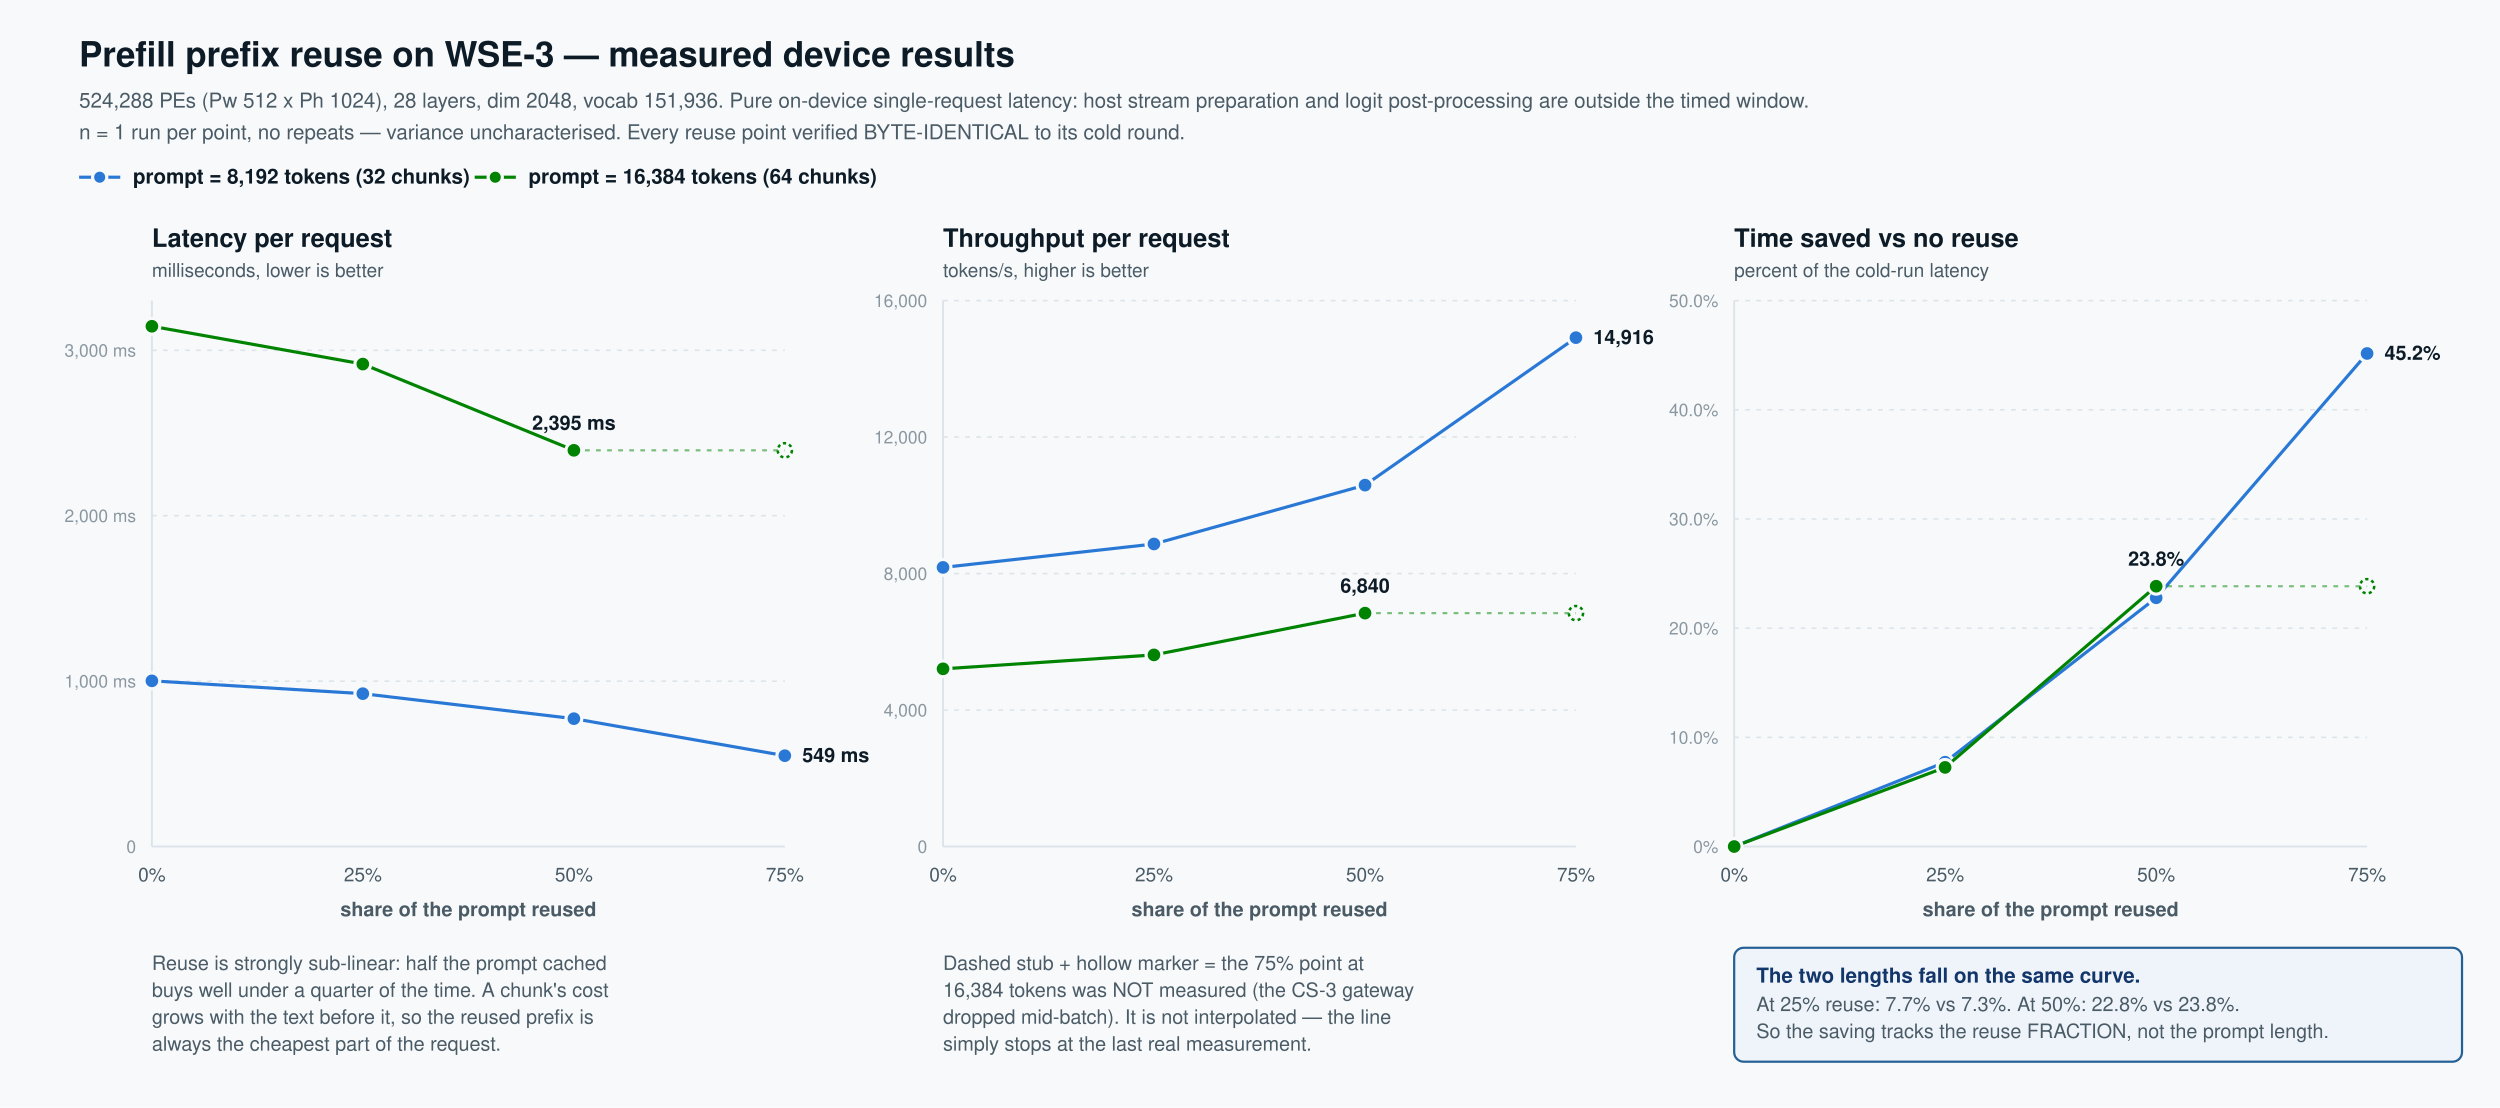
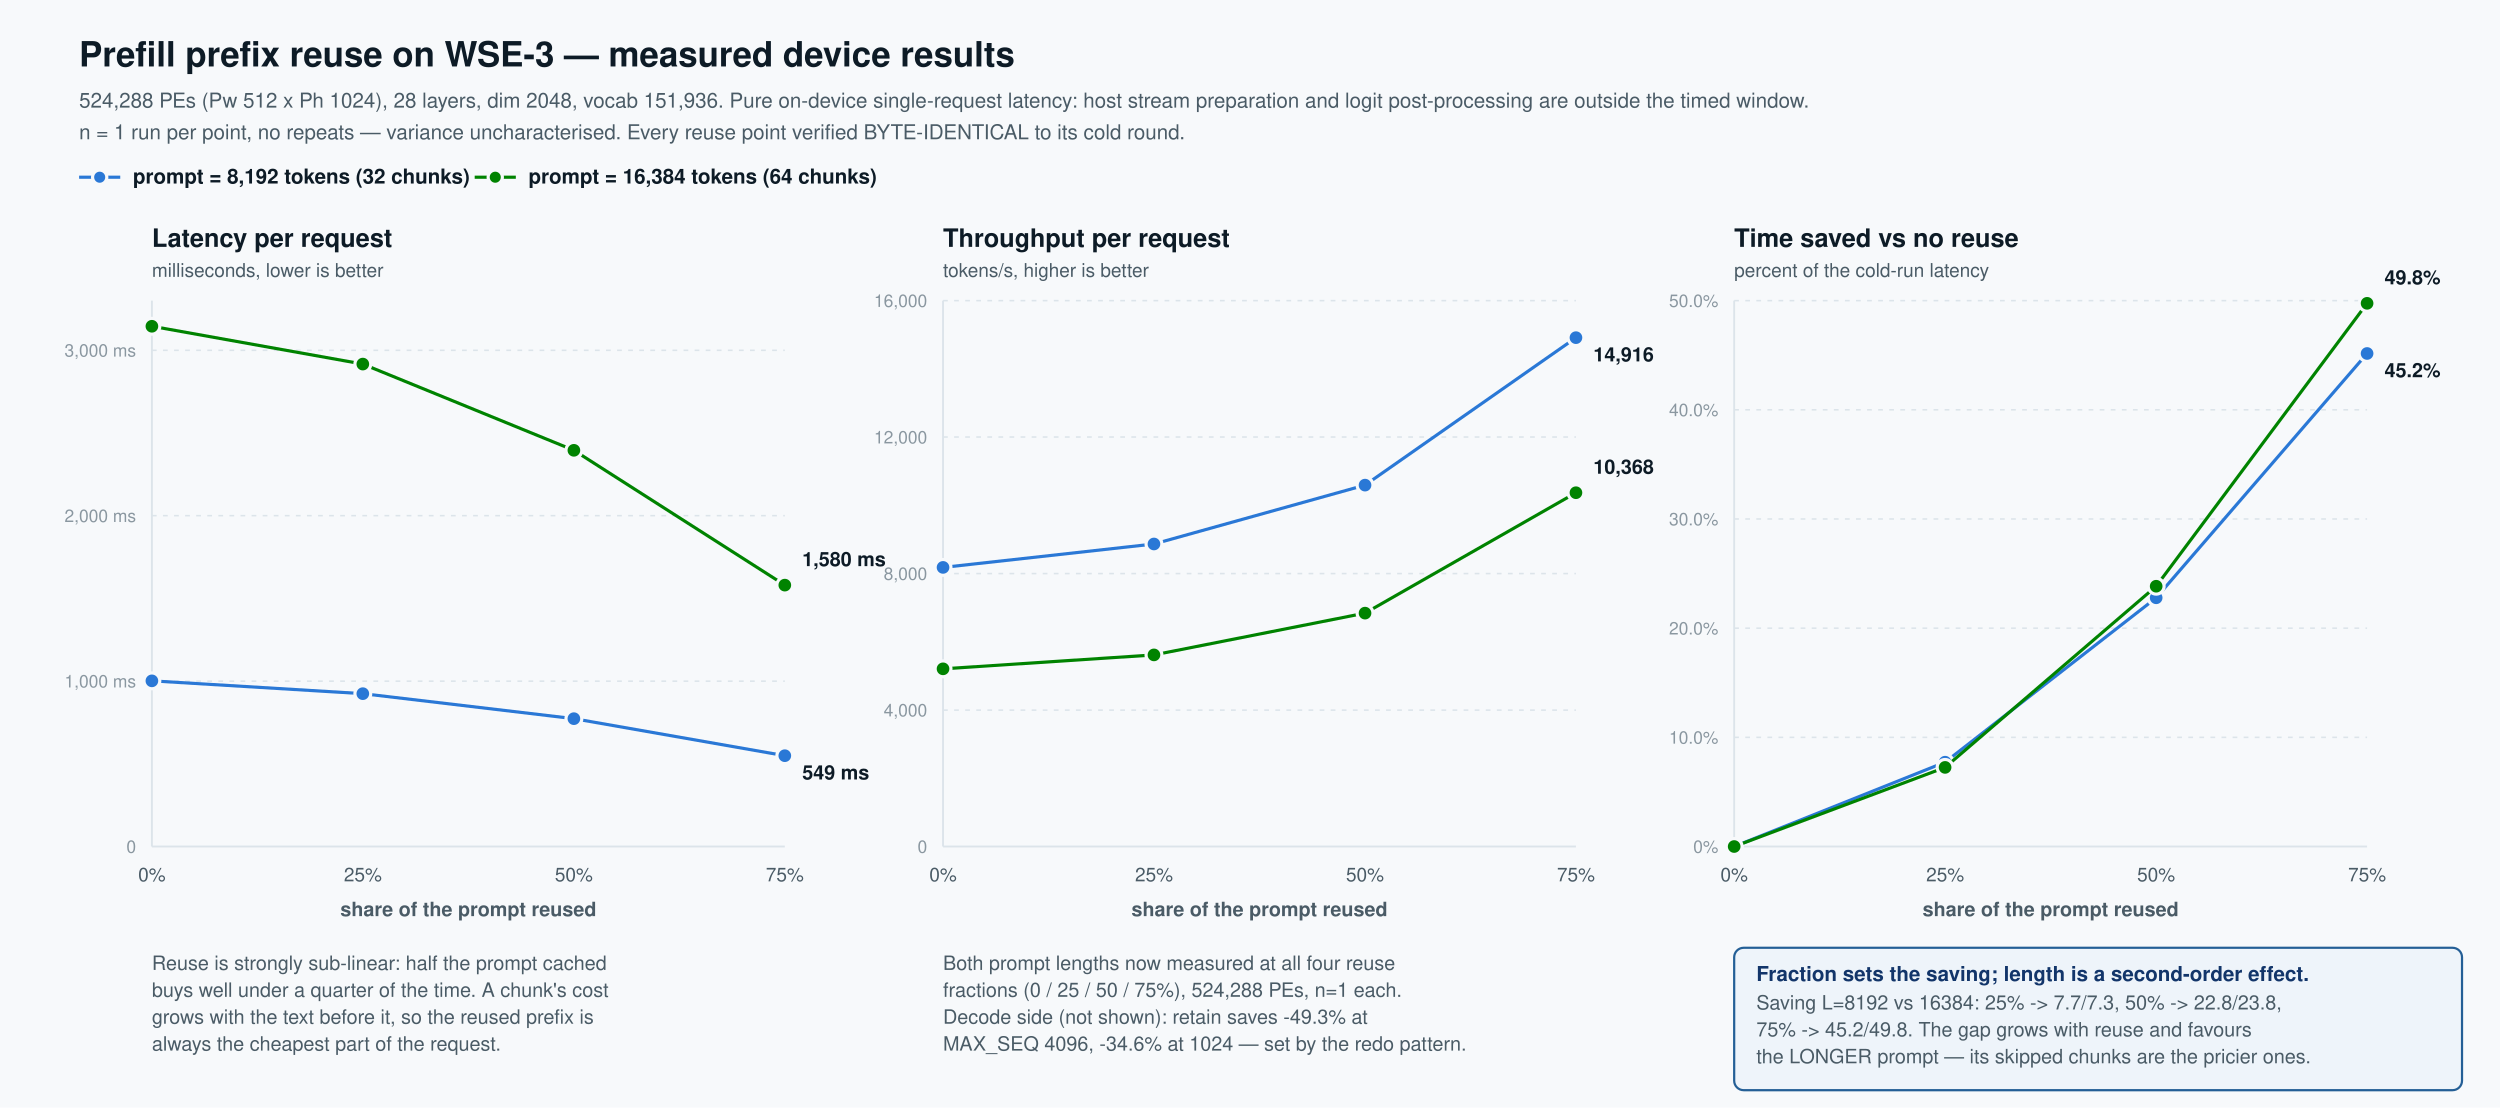
<svg xmlns="http://www.w3.org/2000/svg" width="1580" height="700" viewBox="0 0 1580 700" font-family="ui-sans-serif,Segoe UI,Helvetica,Arial">
  <rect width="1580" height="700" fill="#f7f9fb" />
  <text x="50" y="42" font-size="22" font-weight="700" fill="#0d1b26" text-anchor="start">Prefill prefix reuse on WSE-3 — measured device results</text>
  <text x="50" y="68" font-size="13" font-weight="500" fill="#4a5b66" text-anchor="start">524,288 PEs (Pw 512 x Ph 1024), 28 layers, dim 2048, vocab 151,936. Pure on-device single-request latency: host stream preparation and logit post-processing are outside the timed window.</text>
  <text x="50" y="88" font-size="13" font-weight="500" fill="#4a5b66" text-anchor="start">n = 1 run per point, no repeats — variance uncharacterised. Every reuse point verified BYTE-IDENTICAL to its cold round.</text>
  <line x1="50" y1="112" x2="76" y2="112" stroke="#2a78d6" stroke-width="2" />
  <circle cx="63" cy="112" r="4.5" fill="#2a78d6" stroke="#f7f9fb" stroke-width="2" />
  <text x="84" y="116" font-size="13" font-weight="600" fill="#0d1b26" text-anchor="start">prompt = 8,192 tokens (32 chunks)</text>
  <line x1="300" y1="112" x2="326" y2="112" stroke="#008300" stroke-width="2" />
  <circle cx="313" cy="112" r="4.5" fill="#008300" stroke="#f7f9fb" stroke-width="2" />
  <text x="334" y="116" font-size="13" font-weight="600" fill="#0d1b26" text-anchor="start">prompt = 16,384 tokens (64 chunks)</text>
  <line x1="96" y1="190" x2="96" y2="535" stroke="#dce4ea" stroke-width="1.2" />
  <line x1="96" y1="535" x2="496" y2="535" stroke="#dce4ea" stroke-width="1.2" />
  <text x="96" y="156" font-size="16" font-weight="700" fill="#0d1b26" text-anchor="start">Latency per request</text>
  <text x="96" y="175" font-size="12" font-weight="500" fill="#4a5b66" text-anchor="start">milliseconds, lower is better</text>
  <text x="86" y="539.0" font-size="11" font-weight="500" fill="#8a97a0" text-anchor="end">0</text>
  <line x1="96" y1="430.5" x2="496" y2="430.5" stroke="#dce4ea" stroke-width="1" stroke-dasharray="3 4" />
  <text x="86" y="434.455" font-size="11" font-weight="500" fill="#8a97a0" text-anchor="end">1,000 ms</text>
  <line x1="96" y1="325.9" x2="496" y2="325.9" stroke="#dce4ea" stroke-width="1" stroke-dasharray="3 4" />
  <text x="86" y="329.909" font-size="11" font-weight="500" fill="#8a97a0" text-anchor="end">2,000 ms</text>
  <line x1="96" y1="221.4" x2="496" y2="221.4" stroke="#dce4ea" stroke-width="1" stroke-dasharray="3 4" />
  <text x="86" y="225.364" font-size="11" font-weight="500" fill="#8a97a0" text-anchor="end">3,000 ms</text>
  <text x="96.0" y="557" font-size="12" font-weight="500" fill="#4a5b66" text-anchor="middle">0%</text>
  <text x="229.333" y="557" font-size="12" font-weight="500" fill="#4a5b66" text-anchor="middle">25%</text>
  <text x="362.667" y="557" font-size="12" font-weight="500" fill="#4a5b66" text-anchor="middle">50%</text>
  <text x="496.0" y="557" font-size="12" font-weight="500" fill="#4a5b66" text-anchor="middle">75%</text>
  <text x="296.0" y="579" font-size="12.5" font-weight="600" fill="#4a5b66" text-anchor="middle">share of the prompt reused</text>
  <polyline points="96.0,430.3 229.3,438.4 362.7,454.2 496.0,477.6" fill="none" stroke="#2a78d6" stroke-width="2" />
  <circle cx="96.0" cy="430.3" r="5" fill="#2a78d6" stroke="#f7f9fb" stroke-width="2" />
  <circle cx="229.3" cy="438.4" r="5" fill="#2a78d6" stroke="#f7f9fb" stroke-width="2" />
  <circle cx="362.7" cy="454.2" r="5" fill="#2a78d6" stroke="#f7f9fb" stroke-width="2" />
  <circle cx="496.0" cy="477.6" r="5" fill="#2a78d6" stroke="#f7f9fb" stroke-width="2" />
-   <text x="507.0" y="481.6" font-size="12.5" font-weight="700" fill="#0d1b26">549 ms</text>
-   <polyline points="96.0,206.2 229.3,230.1 362.7,284.6" fill="none" stroke="#008300" stroke-width="2" />
+   <text x="507.0" y="492.6" font-size="12.5" font-weight="700" fill="#0d1b26">549 ms</text>
+   <polyline points="96.0,206.2 229.3,230.1 362.7,284.6 496.0,369.8" fill="none" stroke="#008300" stroke-width="2" />
  <circle cx="96.0" cy="206.2" r="5" fill="#008300" stroke="#f7f9fb" stroke-width="2" />
  <circle cx="229.3" cy="230.1" r="5" fill="#008300" stroke="#f7f9fb" stroke-width="2" />
  <circle cx="362.7" cy="284.6" r="5" fill="#008300" stroke="#f7f9fb" stroke-width="2" />
-   <text x="362.7" y="271.6" font-size="12.5" font-weight="700" fill="#0d1b26" text-anchor="middle">2,395 ms</text>
-   <line x1="362.7" y1="284.6" x2="496.0" y2="284.6" stroke="#008300" stroke-width="1.4" stroke-dasharray="3 4" opacity="0.5" />
-   <circle cx="496.0" cy="284.6" r="4.5" fill="none" stroke="#008300" stroke-width="1.6" stroke-dasharray="2 2" />
+   <circle cx="496.0" cy="369.8" r="5" fill="#008300" stroke="#f7f9fb" stroke-width="2" />
+   <text x="507.0" y="357.8" font-size="12.5" font-weight="700" fill="#0d1b26">1,580 ms</text>
  <line x1="596" y1="190" x2="596" y2="535" stroke="#dce4ea" stroke-width="1.2" />
  <line x1="596" y1="535" x2="996" y2="535" stroke="#dce4ea" stroke-width="1.2" />
  <text x="596" y="156" font-size="16" font-weight="700" fill="#0d1b26" text-anchor="start">Throughput per request</text>
  <text x="596" y="175" font-size="12" font-weight="500" fill="#4a5b66" text-anchor="start">tokens/s, higher is better</text>
  <text x="586" y="539.0" font-size="11" font-weight="500" fill="#8a97a0" text-anchor="end">0</text>
  <line x1="596" y1="448.8" x2="996" y2="448.8" stroke="#dce4ea" stroke-width="1" stroke-dasharray="3 4" />
  <text x="586" y="452.75" font-size="11" font-weight="500" fill="#8a97a0" text-anchor="end">4,000</text>
  <line x1="596" y1="362.5" x2="996" y2="362.5" stroke="#dce4ea" stroke-width="1" stroke-dasharray="3 4" />
  <text x="586" y="366.5" font-size="11" font-weight="500" fill="#8a97a0" text-anchor="end">8,000</text>
  <line x1="596" y1="276.2" x2="996" y2="276.2" stroke="#dce4ea" stroke-width="1" stroke-dasharray="3 4" />
  <text x="586" y="280.25" font-size="11" font-weight="500" fill="#8a97a0" text-anchor="end">12,000</text>
  <line x1="596" y1="190.0" x2="996" y2="190.0" stroke="#dce4ea" stroke-width="1" stroke-dasharray="3 4" />
  <text x="586" y="194.0" font-size="11" font-weight="500" fill="#8a97a0" text-anchor="end">16,000</text>
  <text x="596.0" y="557" font-size="12" font-weight="500" fill="#4a5b66" text-anchor="middle">0%</text>
  <text x="729.333" y="557" font-size="12" font-weight="500" fill="#4a5b66" text-anchor="middle">25%</text>
  <text x="862.667" y="557" font-size="12" font-weight="500" fill="#4a5b66" text-anchor="middle">50%</text>
  <text x="996.0" y="557" font-size="12" font-weight="500" fill="#4a5b66" text-anchor="middle">75%</text>
  <text x="796.0" y="579" font-size="12.5" font-weight="600" fill="#4a5b66" text-anchor="middle">share of the prompt reused</text>
  <polyline points="596.0,358.6 729.3,343.8 862.7,306.6 996.0,213.4" fill="none" stroke="#2a78d6" stroke-width="2" />
  <circle cx="596.0" cy="358.6" r="5" fill="#2a78d6" stroke="#f7f9fb" stroke-width="2" />
  <circle cx="729.3" cy="343.8" r="5" fill="#2a78d6" stroke="#f7f9fb" stroke-width="2" />
  <circle cx="862.7" cy="306.6" r="5" fill="#2a78d6" stroke="#f7f9fb" stroke-width="2" />
  <circle cx="996.0" cy="213.4" r="5" fill="#2a78d6" stroke="#f7f9fb" stroke-width="2" />
-   <text x="1007.0" y="217.4" font-size="12.5" font-weight="700" fill="#0d1b26">14,916</text>
-   <polyline points="596.0,422.7 729.3,413.9 862.7,387.5" fill="none" stroke="#008300" stroke-width="2" />
+   <text x="1007.0" y="228.4" font-size="12.5" font-weight="700" fill="#0d1b26">14,916</text>
+   <polyline points="596.0,422.7 729.3,413.9 862.7,387.5 996.0,311.4" fill="none" stroke="#008300" stroke-width="2" />
  <circle cx="596.0" cy="422.7" r="5" fill="#008300" stroke="#f7f9fb" stroke-width="2" />
  <circle cx="729.3" cy="413.9" r="5" fill="#008300" stroke="#f7f9fb" stroke-width="2" />
  <circle cx="862.7" cy="387.5" r="5" fill="#008300" stroke="#f7f9fb" stroke-width="2" />
-   <text x="862.7" y="374.5" font-size="12.5" font-weight="700" fill="#0d1b26" text-anchor="middle">6,840</text>
-   <line x1="862.7" y1="387.5" x2="996.0" y2="387.5" stroke="#008300" stroke-width="1.4" stroke-dasharray="3 4" opacity="0.5" />
-   <circle cx="996.0" cy="387.5" r="4.5" fill="none" stroke="#008300" stroke-width="1.6" stroke-dasharray="2 2" />
+   <circle cx="996.0" cy="311.4" r="5" fill="#008300" stroke="#f7f9fb" stroke-width="2" />
+   <text x="1007.0" y="299.4" font-size="12.5" font-weight="700" fill="#0d1b26">10,368</text>
  <line x1="1096" y1="190" x2="1096" y2="535" stroke="#dce4ea" stroke-width="1.2" />
  <line x1="1096" y1="535" x2="1496" y2="535" stroke="#dce4ea" stroke-width="1.2" />
  <text x="1096" y="156" font-size="16" font-weight="700" fill="#0d1b26" text-anchor="start">Time saved vs no reuse</text>
  <text x="1096" y="175" font-size="12" font-weight="500" fill="#4a5b66" text-anchor="start">percent of the cold-run latency</text>
  <text x="1086" y="539.0" font-size="11" font-weight="500" fill="#8a97a0" text-anchor="end">0%</text>
  <line x1="1096" y1="466.0" x2="1496" y2="466.0" stroke="#dce4ea" stroke-width="1" stroke-dasharray="3 4" />
  <text x="1086" y="470.0" font-size="11" font-weight="500" fill="#8a97a0" text-anchor="end">10.0%</text>
  <line x1="1096" y1="397.0" x2="1496" y2="397.0" stroke="#dce4ea" stroke-width="1" stroke-dasharray="3 4" />
  <text x="1086" y="401.0" font-size="11" font-weight="500" fill="#8a97a0" text-anchor="end">20.0%</text>
  <line x1="1096" y1="328.0" x2="1496" y2="328.0" stroke="#dce4ea" stroke-width="1" stroke-dasharray="3 4" />
  <text x="1086" y="332.0" font-size="11" font-weight="500" fill="#8a97a0" text-anchor="end">30.0%</text>
  <line x1="1096" y1="259.0" x2="1496" y2="259.0" stroke="#dce4ea" stroke-width="1" stroke-dasharray="3 4" />
  <text x="1086" y="263.0" font-size="11" font-weight="500" fill="#8a97a0" text-anchor="end">40.0%</text>
  <line x1="1096" y1="190.0" x2="1496" y2="190.0" stroke="#dce4ea" stroke-width="1" stroke-dasharray="3 4" />
  <text x="1086" y="194.0" font-size="11" font-weight="500" fill="#8a97a0" text-anchor="end">50.0%</text>
  <text x="1096.0" y="557" font-size="12" font-weight="500" fill="#4a5b66" text-anchor="middle">0%</text>
  <text x="1229.333" y="557" font-size="12" font-weight="500" fill="#4a5b66" text-anchor="middle">25%</text>
  <text x="1362.667" y="557" font-size="12" font-weight="500" fill="#4a5b66" text-anchor="middle">50%</text>
  <text x="1496.0" y="557" font-size="12" font-weight="500" fill="#4a5b66" text-anchor="middle">75%</text>
  <text x="1296.0" y="579" font-size="12.5" font-weight="600" fill="#4a5b66" text-anchor="middle">share of the prompt reused</text>
  <polyline points="1096.0,535.0 1229.3,481.7 1362.7,377.8 1496.0,223.4" fill="none" stroke="#2a78d6" stroke-width="2" />
  <circle cx="1096.0" cy="535.0" r="5" fill="#2a78d6" stroke="#f7f9fb" stroke-width="2" />
  <circle cx="1229.3" cy="481.7" r="5" fill="#2a78d6" stroke="#f7f9fb" stroke-width="2" />
  <circle cx="1362.7" cy="377.8" r="5" fill="#2a78d6" stroke="#f7f9fb" stroke-width="2" />
  <circle cx="1496.0" cy="223.4" r="5" fill="#2a78d6" stroke="#f7f9fb" stroke-width="2" />
-   <text x="1507.0" y="227.4" font-size="12.5" font-weight="700" fill="#0d1b26">45.2%</text>
-   <polyline points="1096.0,535.0 1229.3,485.0 1362.7,370.5" fill="none" stroke="#008300" stroke-width="2" />
+   <text x="1507.0" y="238.4" font-size="12.5" font-weight="700" fill="#0d1b26">45.2%</text>
+   <polyline points="1096.0,535.0 1229.3,485.0 1362.7,370.5 1496.0,191.7" fill="none" stroke="#008300" stroke-width="2" />
  <circle cx="1096.0" cy="535.0" r="5" fill="#008300" stroke="#f7f9fb" stroke-width="2" />
  <circle cx="1229.3" cy="485.0" r="5" fill="#008300" stroke="#f7f9fb" stroke-width="2" />
  <circle cx="1362.7" cy="370.5" r="5" fill="#008300" stroke="#f7f9fb" stroke-width="2" />
-   <text x="1362.7" y="357.5" font-size="12.5" font-weight="700" fill="#0d1b26" text-anchor="middle">23.8%</text>
-   <line x1="1362.7" y1="370.5" x2="1496.0" y2="370.5" stroke="#008300" stroke-width="1.4" stroke-dasharray="3 4" opacity="0.5" />
-   <circle cx="1496.0" cy="370.5" r="4.5" fill="none" stroke="#008300" stroke-width="1.6" stroke-dasharray="2 2" />
-   <rect x="1096" y="599" width="460" height="72" rx="6" fill="#eef4fa" stroke="#245f96" stroke-width="1.4" />
-   <text x="1110" y="621" font-size="13" font-weight="700" fill="#12356a" text-anchor="start">The two lengths fall on the same curve.</text>
-   <text x="1110" y="639" font-size="12.5" font-weight="500" fill="#4a5b66" text-anchor="start">At 25% reuse: 7.7% vs 7.3%.  At 50%: 22.8% vs 23.8%.</text>
-   <text x="1110" y="656" font-size="12.5" font-weight="500" fill="#4a5b66" text-anchor="start">So the saving tracks the reuse FRACTION, not the prompt length.</text>
+   <circle cx="1496.0" cy="191.7" r="5" fill="#008300" stroke="#f7f9fb" stroke-width="2" />
+   <text x="1507.0" y="179.7" font-size="12.5" font-weight="700" fill="#0d1b26">49.8%</text>
+   <rect x="1096" y="599" width="460" height="90" rx="6" fill="#eef4fa" stroke="#245f96" stroke-width="1.4" />
+   <text x="1110" y="620" font-size="13" font-weight="700" fill="#12356a" text-anchor="start">Fraction sets the saving; length is a second-order effect.</text>
+   <text x="1110" y="638" font-size="12.5" font-weight="500" fill="#4a5b66" text-anchor="start">Saving  L=8192 vs 16384:  25% -&gt; 7.7/7.3,  50% -&gt; 22.8/23.8,</text>
+   <text x="1110" y="655" font-size="12.5" font-weight="500" fill="#4a5b66" text-anchor="start">75% -&gt; 45.2/49.8.  The gap grows with reuse and favours</text>
+   <text x="1110" y="672" font-size="12.5" font-weight="500" fill="#4a5b66" text-anchor="start">the LONGER prompt — its skipped chunks are the pricier ones.</text>
  <text x="96" y="613" font-size="12.5" font-weight="500" fill="#4a5b66" text-anchor="start">Reuse is strongly sub-linear: half the prompt cached</text>
  <text x="96" y="630" font-size="12.5" font-weight="500" fill="#4a5b66" text-anchor="start">buys well under a quarter of the time. A chunk's cost</text>
  <text x="96" y="647" font-size="12.5" font-weight="500" fill="#4a5b66" text-anchor="start">grows with the text before it, so the reused prefix is</text>
  <text x="96" y="664" font-size="12.5" font-weight="500" fill="#4a5b66" text-anchor="start">always the cheapest part of the request.</text>
-   <text x="596" y="613" font-size="12.5" font-weight="500" fill="#4a5b66" text-anchor="start">Dashed stub + hollow marker = the 75% point at</text>
-   <text x="596" y="630" font-size="12.5" font-weight="500" fill="#4a5b66" text-anchor="start">16,384 tokens was NOT measured (the CS-3 gateway</text>
-   <text x="596" y="647" font-size="12.5" font-weight="500" fill="#4a5b66" text-anchor="start">dropped mid-batch). It is not interpolated — the line</text>
-   <text x="596" y="664" font-size="12.5" font-weight="500" fill="#4a5b66" text-anchor="start">simply stops at the last real measurement.</text>
+   <text x="596" y="613" font-size="12.5" font-weight="500" fill="#4a5b66" text-anchor="start">Both prompt lengths now measured at all four reuse</text>
+   <text x="596" y="630" font-size="12.5" font-weight="500" fill="#4a5b66" text-anchor="start">fractions (0 / 25 / 50 / 75%), 524,288 PEs, n=1 each.</text>
+   <text x="596" y="647" font-size="12.5" font-weight="500" fill="#4a5b66" text-anchor="start">Decode side (not shown): retain saves -49.3% at</text>
+   <text x="596" y="664" font-size="12.5" font-weight="500" fill="#4a5b66" text-anchor="start">MAX_SEQ 4096, -34.6% at 1024 — set by the redo pattern.</text>
</svg>
